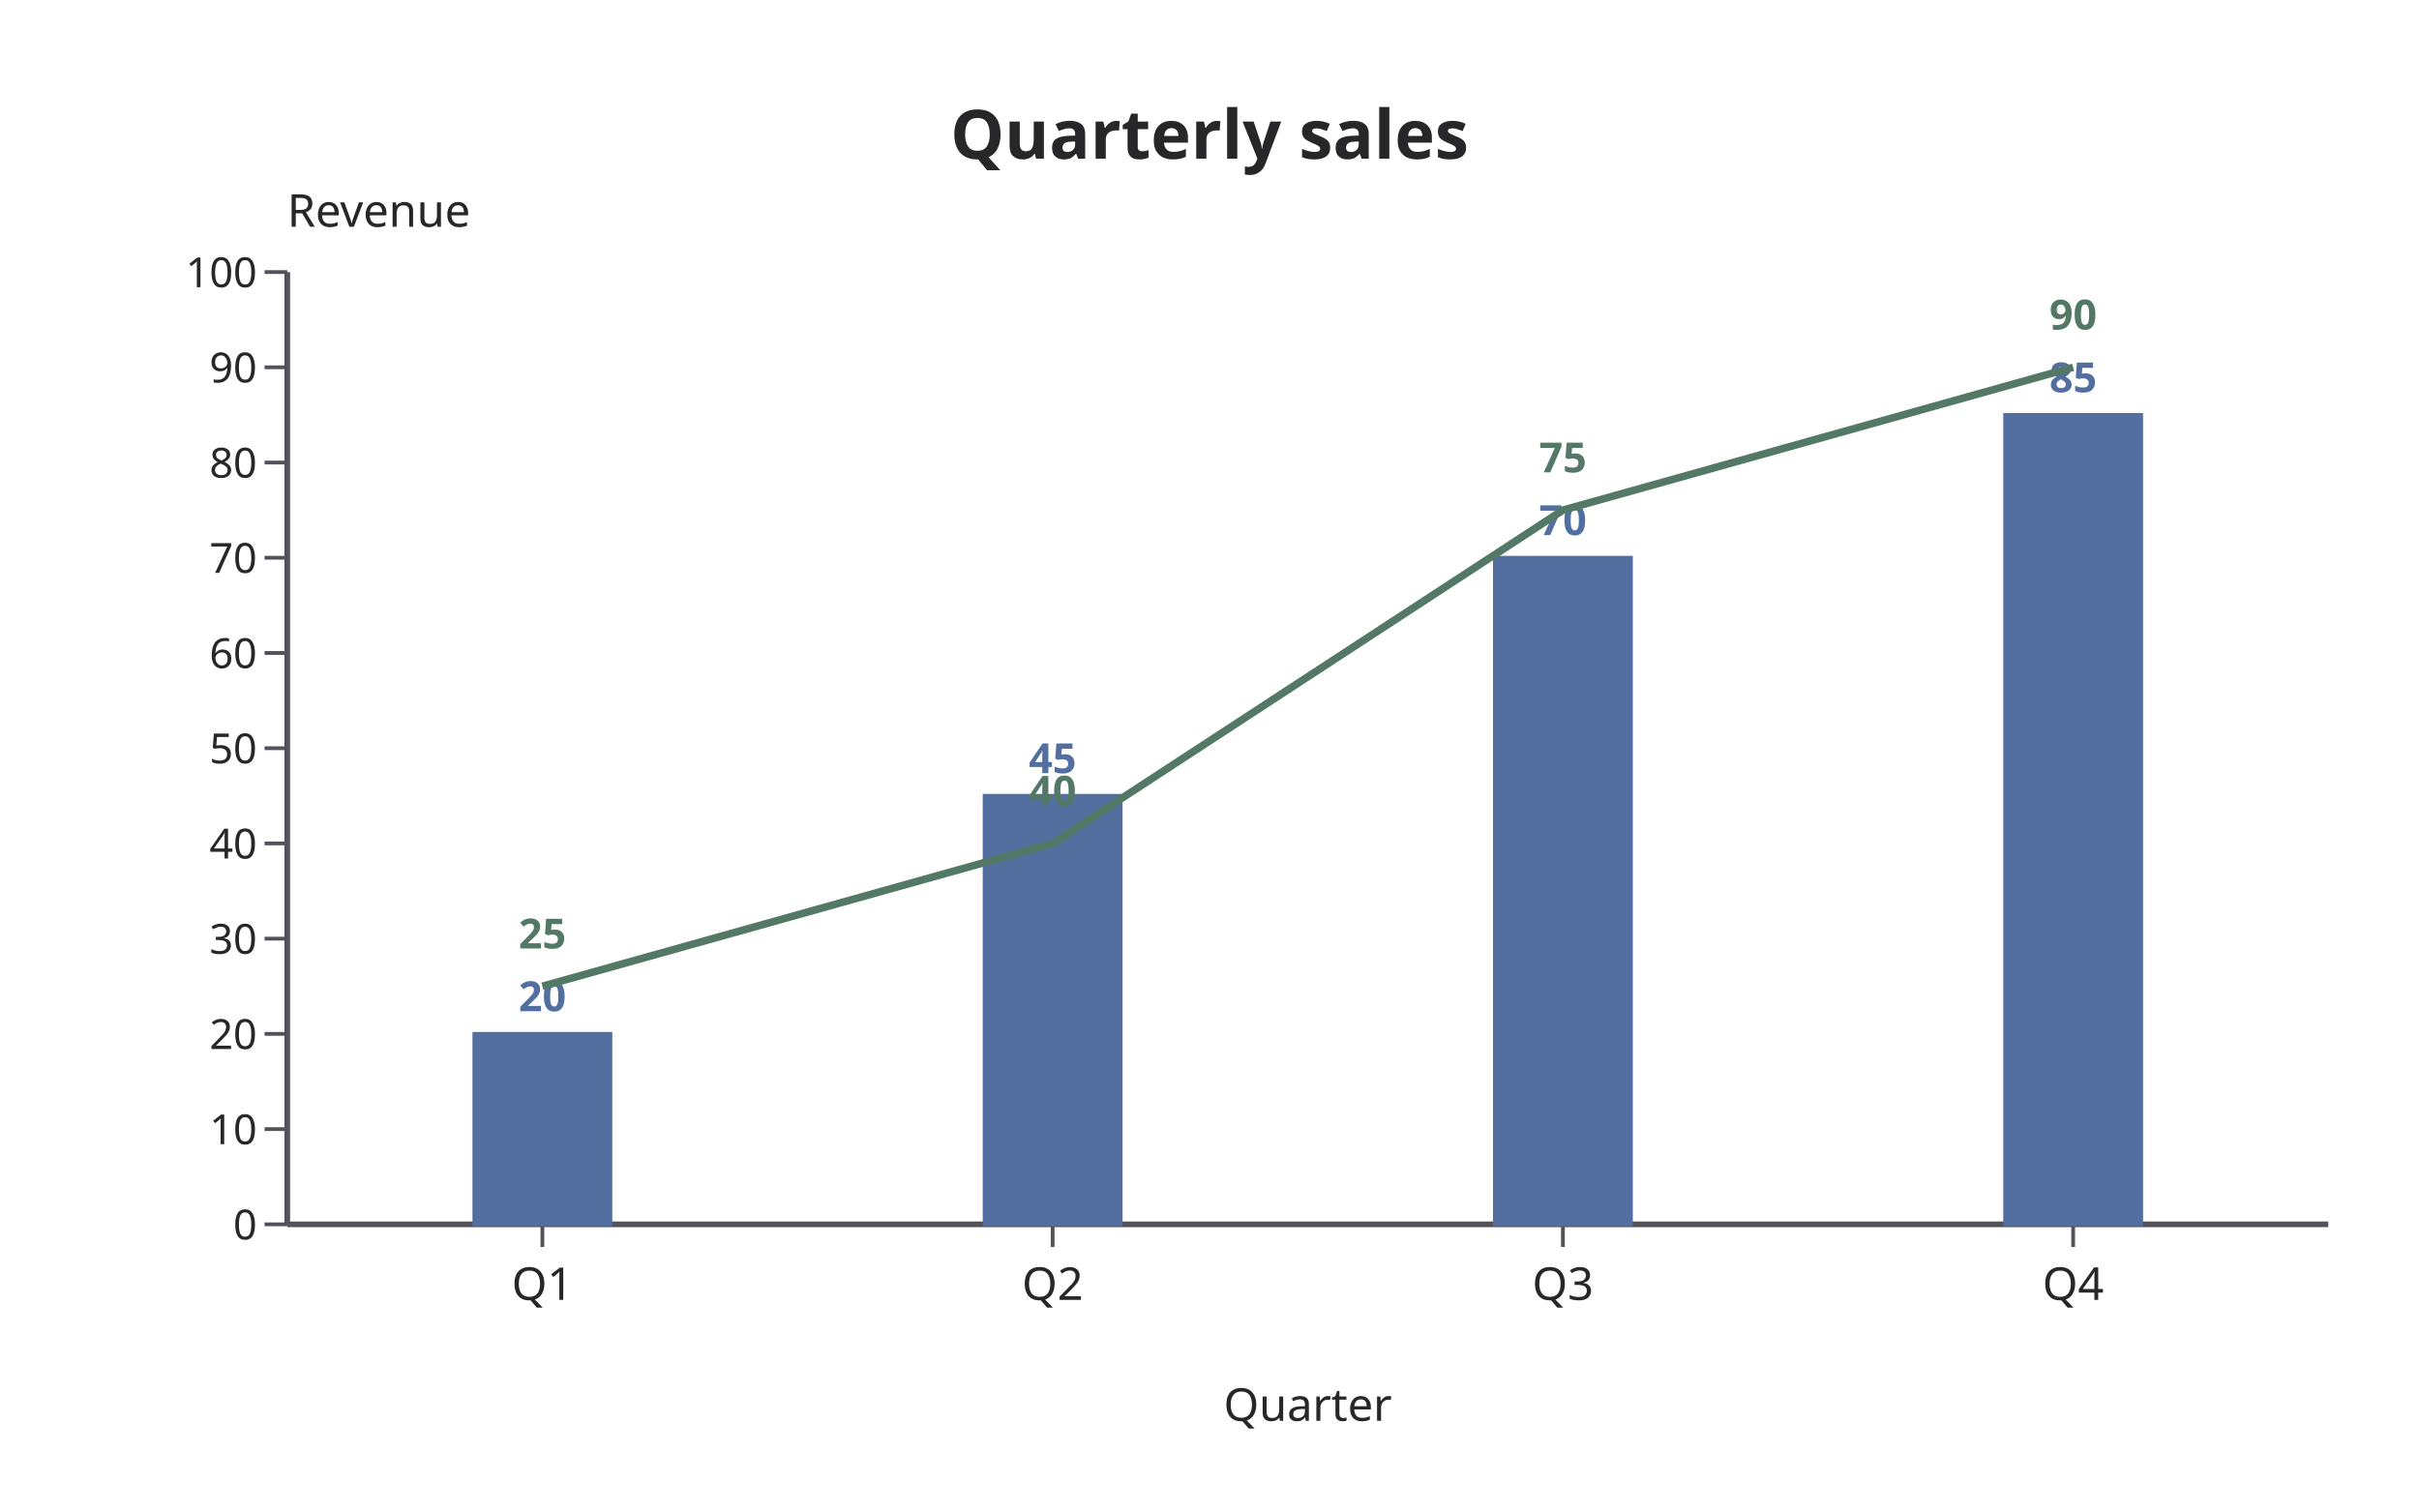
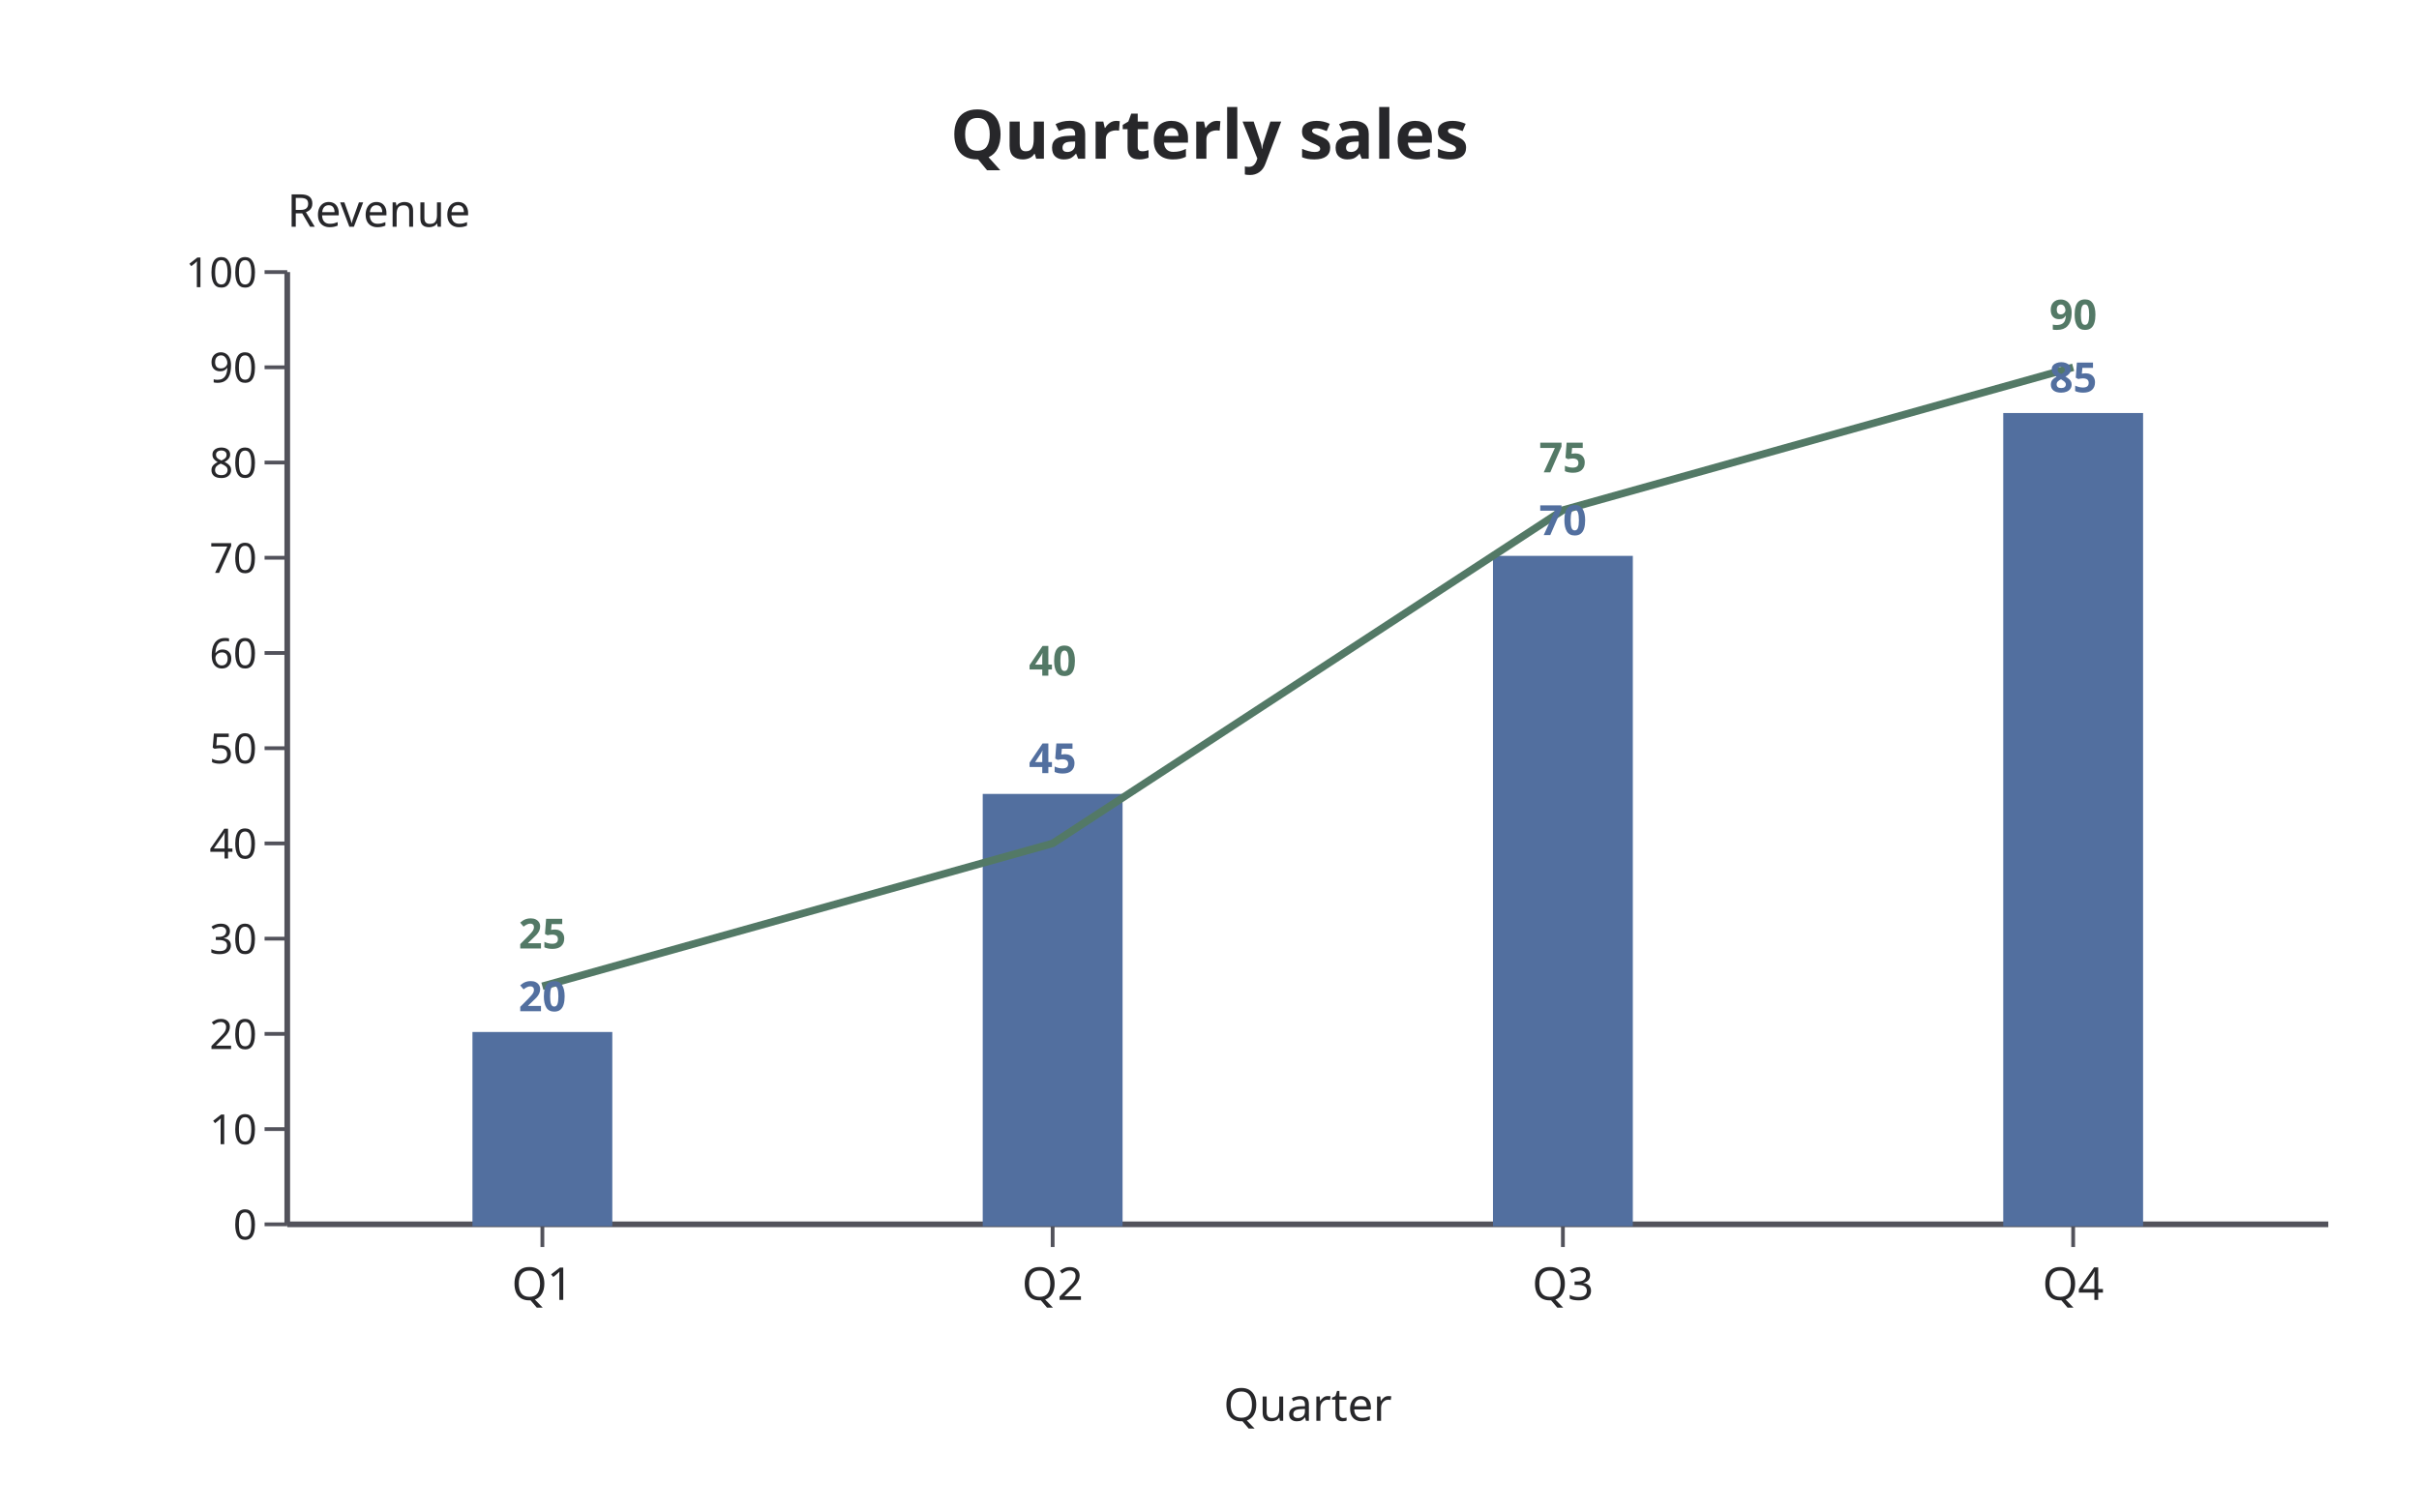
<svg xmlns="http://www.w3.org/2000/svg" width="640" height="400" viewBox="0 0 640 400" role="img">
  <text x="320" y="42" text-anchor="middle" font-family="sans-serif" font-size="18" font-weight="600" fill="#27272a">Quarterly sales</text>
  <line x1="76" y1="72" x2="76" y2="324" stroke="#52525b" stroke-width="1.5" fill="none" />
  <line x1="76" y1="324" x2="616" y2="324" stroke="#52525b" stroke-width="1.5" fill="none" />
  <line x1="70" y1="324" x2="76" y2="324" stroke="#52525b" stroke-width="1" fill="none" />
  <text x="68" y="328" text-anchor="end" font-family="sans-serif" font-size="11" font-weight="400" fill="#27272a">0</text>
  <line x1="70" y1="298.8" x2="76" y2="298.8" stroke="#52525b" stroke-width="1" fill="none" />
  <text x="68" y="302.8" text-anchor="end" font-family="sans-serif" font-size="11" font-weight="400" fill="#27272a">10</text>
  <line x1="70" y1="273.6" x2="76" y2="273.6" stroke="#52525b" stroke-width="1" fill="none" />
  <text x="68" y="277.6" text-anchor="end" font-family="sans-serif" font-size="11" font-weight="400" fill="#27272a">20</text>
  <line x1="70" y1="248.4" x2="76" y2="248.4" stroke="#52525b" stroke-width="1" fill="none" />
  <text x="68" y="252.4" text-anchor="end" font-family="sans-serif" font-size="11" font-weight="400" fill="#27272a">30</text>
  <line x1="70" y1="223.2" x2="76" y2="223.2" stroke="#52525b" stroke-width="1" fill="none" />
  <text x="68" y="227.2" text-anchor="end" font-family="sans-serif" font-size="11" font-weight="400" fill="#27272a">40</text>
  <line x1="70" y1="198" x2="76" y2="198" stroke="#52525b" stroke-width="1" fill="none" />
  <text x="68" y="202" text-anchor="end" font-family="sans-serif" font-size="11" font-weight="400" fill="#27272a">50</text>
  <line x1="70" y1="172.8" x2="76" y2="172.8" stroke="#52525b" stroke-width="1" fill="none" />
  <text x="68" y="176.8" text-anchor="end" font-family="sans-serif" font-size="11" font-weight="400" fill="#27272a">60</text>
  <line x1="70" y1="147.6" x2="76" y2="147.6" stroke="#52525b" stroke-width="1" fill="none" />
  <text x="68" y="151.6" text-anchor="end" font-family="sans-serif" font-size="11" font-weight="400" fill="#27272a">70</text>
  <line x1="70" y1="122.4" x2="76" y2="122.4" stroke="#52525b" stroke-width="1" fill="none" />
  <text x="68" y="126.4" text-anchor="end" font-family="sans-serif" font-size="11" font-weight="400" fill="#27272a">80</text>
  <line x1="70" y1="97.2" x2="76" y2="97.2" stroke="#52525b" stroke-width="1" fill="none" />
  <text x="68" y="101.2" text-anchor="end" font-family="sans-serif" font-size="11" font-weight="400" fill="#27272a">90</text>
  <line x1="70" y1="72" x2="76" y2="72" stroke="#52525b" stroke-width="1" fill="none" />
  <text x="68" y="76" text-anchor="end" font-family="sans-serif" font-size="11" font-weight="400" fill="#27272a">100</text>
  <text x="76" y="60" text-anchor="start" font-family="sans-serif" font-size="12" font-weight="400" fill="#27272a">Revenue</text>
  <text x="346" y="376" text-anchor="middle" font-family="sans-serif" font-size="12" font-weight="400" fill="#27272a">Quarter</text>
  <line x1="143.5" y1="324" x2="143.5" y2="330" stroke="#52525b" stroke-width="1" fill="none" />
  <text x="143.5" y="344" text-anchor="middle" font-family="sans-serif" font-size="12" font-weight="400" fill="#27272a">Q1</text>
  <line x1="278.5" y1="324" x2="278.5" y2="330" stroke="#52525b" stroke-width="1" fill="none" />
  <text x="278.5" y="344" text-anchor="middle" font-family="sans-serif" font-size="12" font-weight="400" fill="#27272a">Q2</text>
  <line x1="413.5" y1="324" x2="413.5" y2="330" stroke="#52525b" stroke-width="1" fill="none" />
  <text x="413.5" y="344" text-anchor="middle" font-family="sans-serif" font-size="12" font-weight="400" fill="#27272a">Q3</text>
  <line x1="548.5" y1="324" x2="548.5" y2="330" stroke="#52525b" stroke-width="1" fill="none" />
  <text x="548.5" y="344" text-anchor="middle" font-family="sans-serif" font-size="12" font-weight="400" fill="#27272a">Q4</text>
  <rect x="125.5" y="273.6" width="36" height="50.4" rx="0" fill="#526f9f" stroke="#526f9f" stroke-width="1" />
+   <rect x="260.5" y="210.6" width="36" height="113.4" rx="0" fill="#526f9f" stroke="#526f9f" stroke-width="1" />
+   <rect x="395.5" y="147.6" width="36" height="176.4" rx="0" fill="#526f9f" stroke="#526f9f" stroke-width="1" />
+   <rect x="530.5" y="109.8" width="36" height="214.2" rx="0" fill="#526f9f" stroke="#526f9f" stroke-width="1" />
+   <polyline points="143.5,261 278.5,223.2 413.5,135 548.5,97.2" stroke="#537966" stroke-width="2" fill="none" />
  <text x="143.5" y="267.6" text-anchor="middle" font-family="sans-serif" font-size="11" font-weight="600" fill="#526f9f">20</text>
-   <rect x="260.5" y="210.6" width="36" height="113.4" rx="0" fill="#526f9f" stroke="#526f9f" stroke-width="1" />
  <text x="278.5" y="204.6" text-anchor="middle" font-family="sans-serif" font-size="11" font-weight="600" fill="#526f9f">45</text>
-   <rect x="395.5" y="147.6" width="36" height="176.4" rx="0" fill="#526f9f" stroke="#526f9f" stroke-width="1" />
  <text x="413.5" y="141.6" text-anchor="middle" font-family="sans-serif" font-size="11" font-weight="600" fill="#526f9f">70</text>
-   <rect x="530.5" y="109.8" width="36" height="214.2" rx="0" fill="#526f9f" stroke="#526f9f" stroke-width="1" />
  <text x="548.5" y="103.8" text-anchor="middle" font-family="sans-serif" font-size="11" font-weight="600" fill="#526f9f">85</text>
-   <polyline points="143.5,261 278.5,223.2 413.5,135 548.5,97.2" stroke="#537966" stroke-width="2" fill="none" />
  <text x="143.5" y="251" text-anchor="middle" font-family="sans-serif" font-size="11" font-weight="600" fill="#537966">25</text>
-   <text x="278.5" y="213.2" text-anchor="middle" font-family="sans-serif" font-size="11" font-weight="600" fill="#537966">40</text>
+   <text x="278.5" y="178.8" text-anchor="middle" font-family="sans-serif" font-size="11" font-weight="600" fill="#537966">40</text>
  <text x="413.5" y="125" text-anchor="middle" font-family="sans-serif" font-size="11" font-weight="600" fill="#537966">75</text>
  <text x="548.5" y="87.2" text-anchor="middle" font-family="sans-serif" font-size="11" font-weight="600" fill="#537966">90</text>
</svg>
